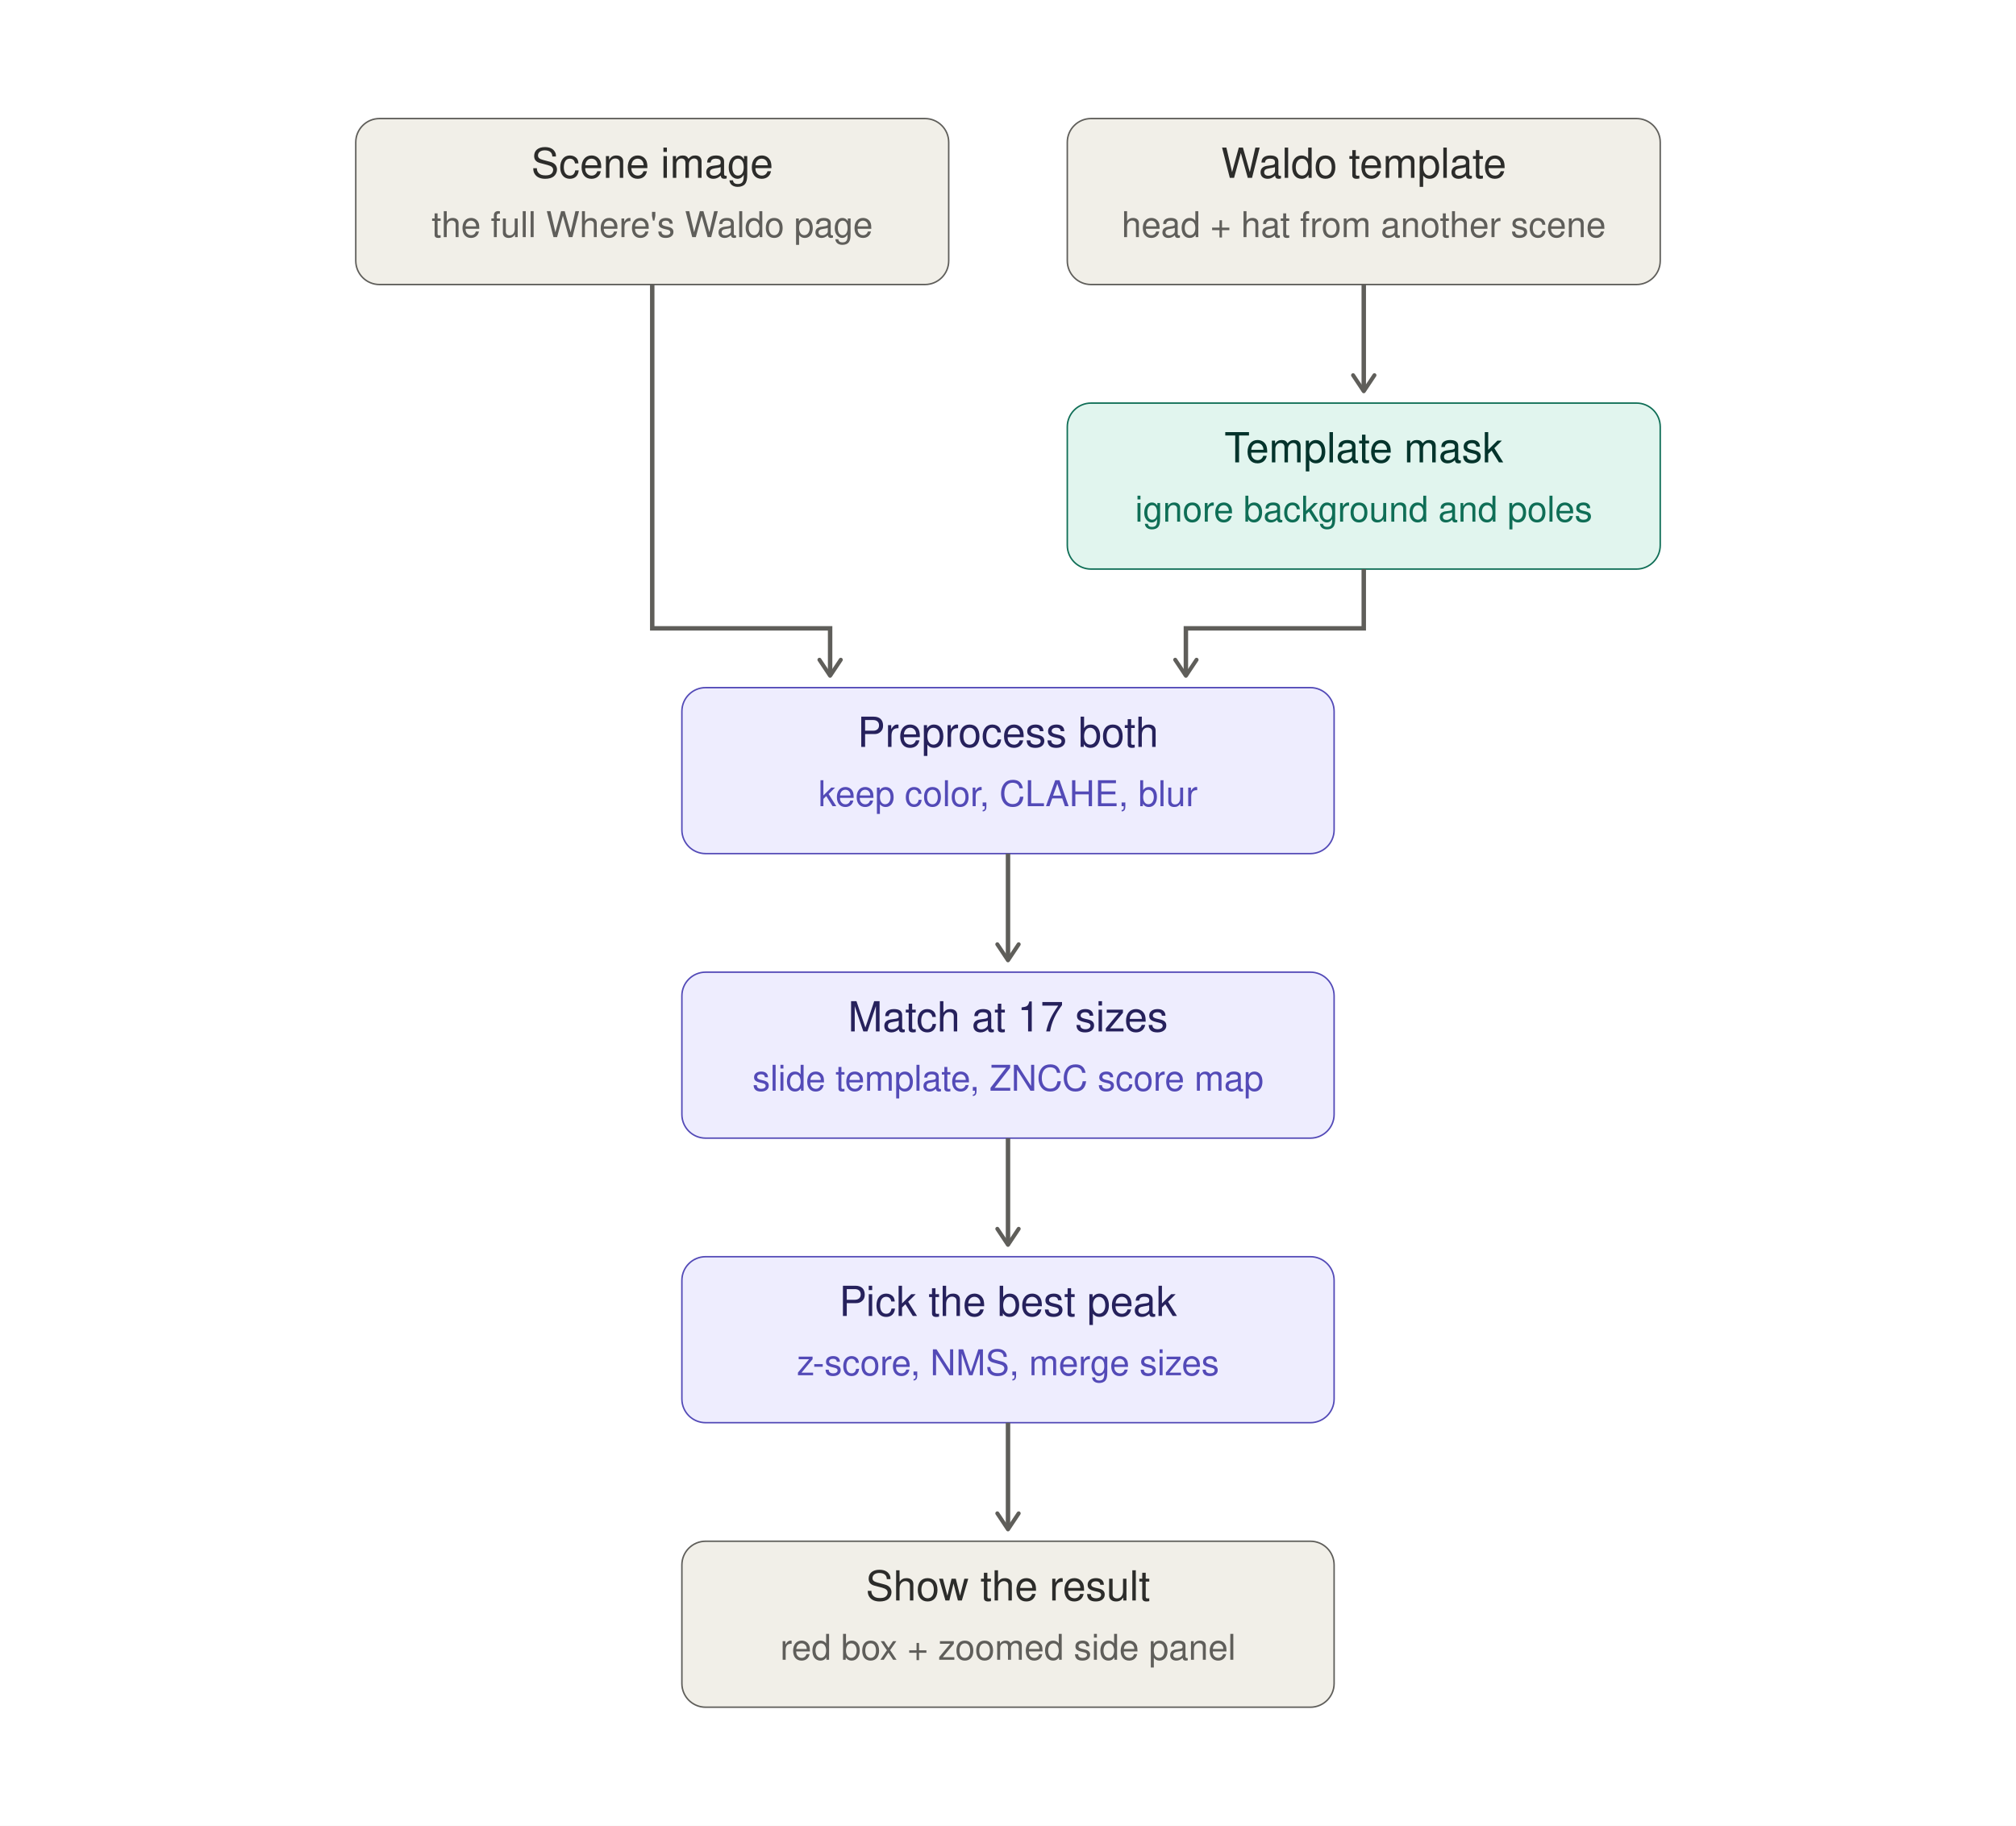
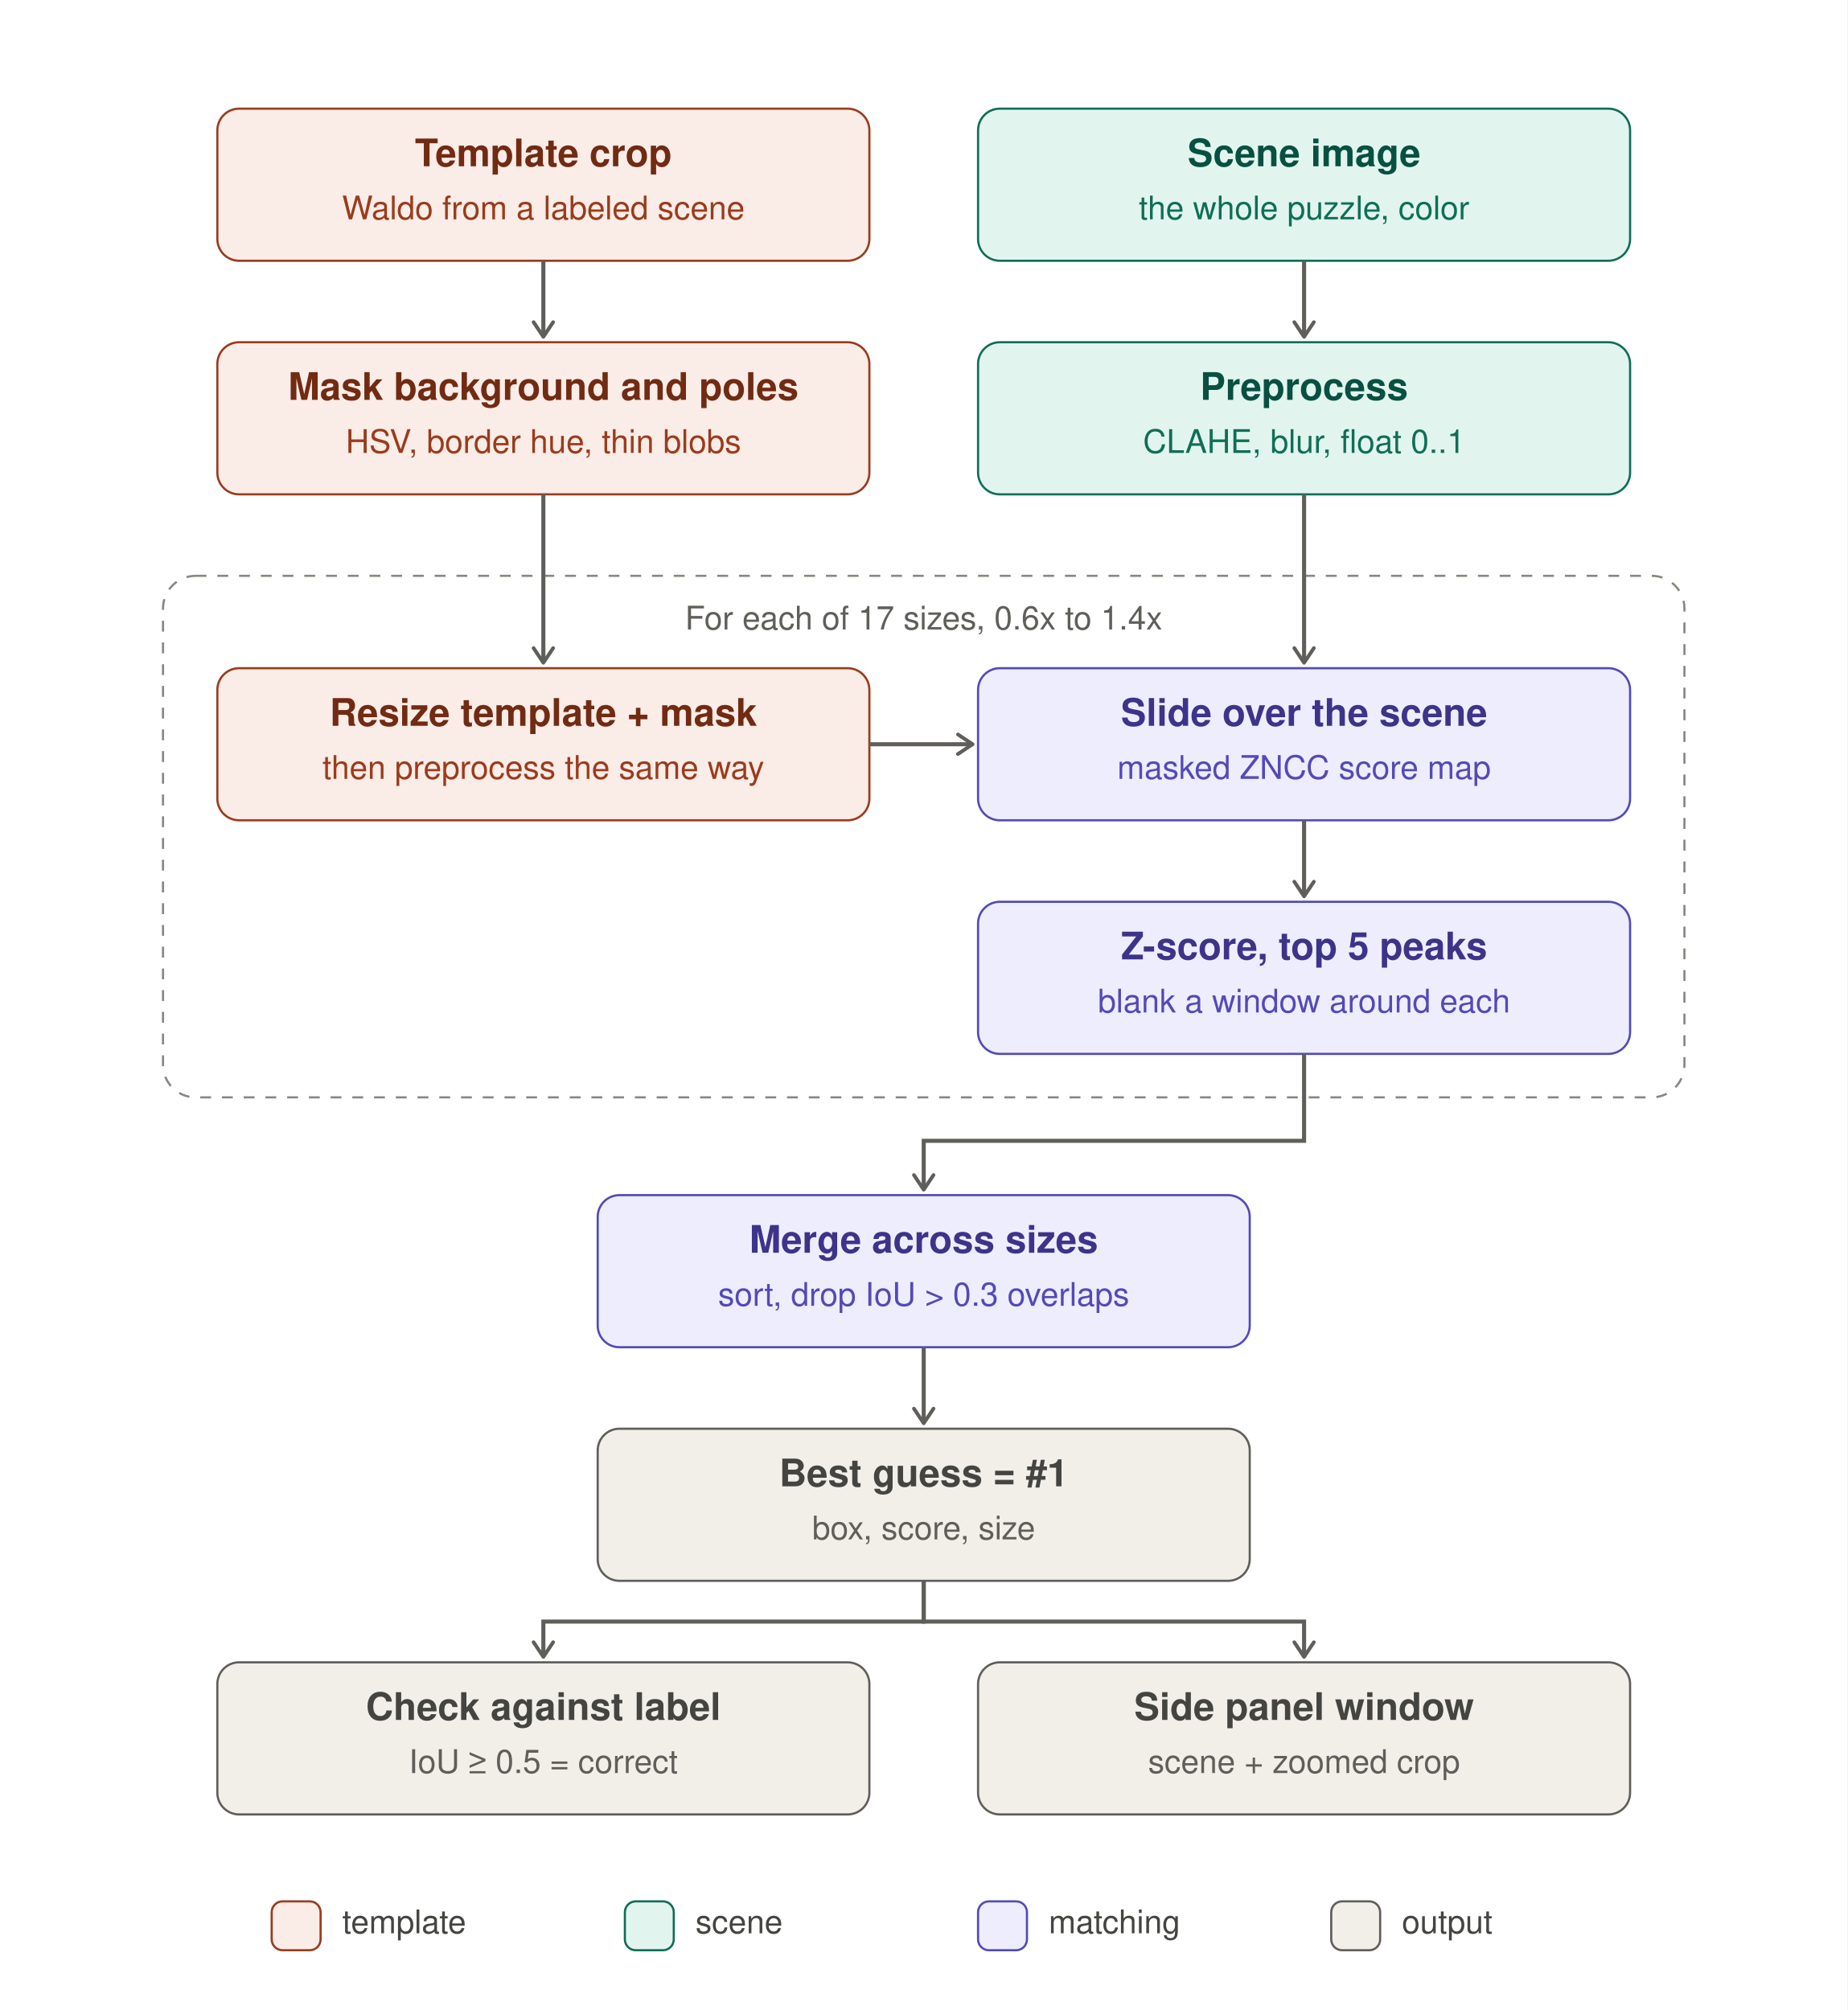
- <svg xmlns="http://www.w3.org/2000/svg" width="680" height="616" viewBox="0 0 680 616" font-family="Helvetica, Arial, sans-serif">
+ <svg xmlns="http://www.w3.org/2000/svg" width="680" height="740" viewBox="0 0 680 740">
  <defs>
    <marker id="arrow" viewBox="0 0 10 10" refX="8" refY="5" markerWidth="6" markerHeight="6" orient="auto-start-reverse">
      <path d="M2 1L8 5L2 9" fill="none" stroke="#5F5E5A" stroke-width="1.5" stroke-linecap="round" stroke-linejoin="round" />
    </marker>
  </defs>
-   <rect width="680" height="616" fill="#FFFFFF" />
-   <rect x="120" y="40" width="200" height="56" rx="8" fill="#F1EFE8" stroke="#5F5E5A" stroke-width="0.5" />
-   <text x="220" y="60" text-anchor="middle" font-size="14" font-weight="500" fill="#2C2C2A">Scene image</text>
-   <text x="220" y="80" text-anchor="middle" font-size="12" fill="#5F5E5A">the full Where's Waldo page</text>
-   <rect x="360" y="40" width="200" height="56" rx="8" fill="#F1EFE8" stroke="#5F5E5A" stroke-width="0.5" />
-   <text x="460" y="60" text-anchor="middle" font-size="14" font-weight="500" fill="#2C2C2A">Waldo template</text>
-   <text x="460" y="80" text-anchor="middle" font-size="12" fill="#5F5E5A">head + hat from another scene</text>
-   <rect x="360" y="136" width="200" height="56" rx="8" fill="#E1F5EE" stroke="#0F6E56" stroke-width="0.5" />
-   <text x="460" y="156" text-anchor="middle" font-size="14" font-weight="500" fill="#04342C">Template mask</text>
-   <text x="460" y="176" text-anchor="middle" font-size="12" fill="#0F6E56">ignore background and poles</text>
-   <rect x="230" y="232" width="220" height="56" rx="8" fill="#EEEDFE" stroke="#534AB7" stroke-width="0.5" />
-   <text x="340" y="252" text-anchor="middle" font-size="14" font-weight="500" fill="#26215C">Preprocess both</text>
-   <text x="340" y="272" text-anchor="middle" font-size="12" fill="#534AB7">keep color, CLAHE, blur</text>
-   <rect x="230" y="328" width="220" height="56" rx="8" fill="#EEEDFE" stroke="#534AB7" stroke-width="0.5" />
-   <text x="340" y="348" text-anchor="middle" font-size="14" font-weight="500" fill="#26215C">Match at 17 sizes</text>
-   <text x="340" y="368" text-anchor="middle" font-size="12" fill="#534AB7">slide template, ZNCC score map</text>
-   <rect x="230" y="424" width="220" height="56" rx="8" fill="#EEEDFE" stroke="#534AB7" stroke-width="0.5" />
-   <text x="340" y="444" text-anchor="middle" font-size="14" font-weight="500" fill="#26215C">Pick the best peak</text>
-   <text x="340" y="464" text-anchor="middle" font-size="12" fill="#534AB7">z-score, NMS, merge sizes</text>
-   <rect x="230" y="520" width="220" height="56" rx="8" fill="#F1EFE8" stroke="#5F5E5A" stroke-width="0.5" />
-   <text x="340" y="540" text-anchor="middle" font-size="14" font-weight="500" fill="#2C2C2A">Show the result</text>
-   <text x="340" y="560" text-anchor="middle" font-size="12" fill="#5F5E5A">red box + zoomed side panel</text>
-   <g fill="none" stroke="#5F5E5A" stroke-width="1.5" marker-end="url(#arrow)">
-     <line x1="460" y1="96" x2="460" y2="132" />
-     <path d="M460 192 L460 212 L400 212 L400 228" />
-     <path d="M220 96 L220 212 L280 212 L280 228" />
-     <line x1="340" y1="288" x2="340" y2="324" />
-     <line x1="340" y1="384" x2="340" y2="420" />
-     <line x1="340" y1="480" x2="340" y2="516" />
-   </g>
+   <rect width="680" height="740" fill="#FFFFFF" />
+   <rect x="80" y="40" width="240" height="56" rx="8" fill="#FAECE7" stroke="#993C1D" stroke-width="0.8" />
+   <text x="200.0" y="58" text-anchor="middle" dominant-baseline="central" font-family="-apple-system, Helvetica, Arial, sans-serif" font-size="14" font-weight="600" fill="#712B13">Template crop</text>
+   <text x="200.0" y="78" text-anchor="middle" dominant-baseline="central" font-family="-apple-system, Helvetica, Arial, sans-serif" font-size="12" fill="#993C1D">Waldo from a labeled scene</text>
+   <rect x="360" y="40" width="240" height="56" rx="8" fill="#E1F5EE" stroke="#0F6E56" stroke-width="0.8" />
+   <text x="480.0" y="58" text-anchor="middle" dominant-baseline="central" font-family="-apple-system, Helvetica, Arial, sans-serif" font-size="14" font-weight="600" fill="#085041">Scene image</text>
+   <text x="480.0" y="78" text-anchor="middle" dominant-baseline="central" font-family="-apple-system, Helvetica, Arial, sans-serif" font-size="12" fill="#0F6E56">the whole puzzle, color</text>
+   <path d="M200 96 L200 124" fill="none" stroke="#5F5E5A" stroke-width="1.5" marker-end="url(#arrow)" />
+   <path d="M480 96 L480 124" fill="none" stroke="#5F5E5A" stroke-width="1.5" marker-end="url(#arrow)" />
+   <rect x="80" y="126" width="240" height="56" rx="8" fill="#FAECE7" stroke="#993C1D" stroke-width="0.8" />
+   <text x="200.0" y="144" text-anchor="middle" dominant-baseline="central" font-family="-apple-system, Helvetica, Arial, sans-serif" font-size="14" font-weight="600" fill="#712B13">Mask background and poles</text>
+   <text x="200.0" y="164" text-anchor="middle" dominant-baseline="central" font-family="-apple-system, Helvetica, Arial, sans-serif" font-size="12" fill="#993C1D">HSV, border hue, thin blobs</text>
+   <rect x="360" y="126" width="240" height="56" rx="8" fill="#E1F5EE" stroke="#0F6E56" stroke-width="0.8" />
+   <text x="480.0" y="144" text-anchor="middle" dominant-baseline="central" font-family="-apple-system, Helvetica, Arial, sans-serif" font-size="14" font-weight="600" fill="#085041">Preprocess</text>
+   <text x="480.0" y="164" text-anchor="middle" dominant-baseline="central" font-family="-apple-system, Helvetica, Arial, sans-serif" font-size="12" fill="#0F6E56">CLAHE, blur, float 0..1</text>
+   <rect x="60" y="212" width="560" height="192" rx="12" fill="none" stroke="#888780" stroke-width="0.8" stroke-dasharray="4 4" />
+   <text x="340" y="229" text-anchor="middle" dominant-baseline="central" font-family="-apple-system, Helvetica, Arial, sans-serif" font-size="12" fill="#5F5E5A">For each of 17 sizes, 0.6x to 1.4x</text>
+   <path d="M200 182 L200 244" fill="none" stroke="#5F5E5A" stroke-width="1.5" marker-end="url(#arrow)" />
+   <path d="M480 182 L480 244" fill="none" stroke="#5F5E5A" stroke-width="1.5" marker-end="url(#arrow)" />
+   <rect x="80" y="246" width="240" height="56" rx="8" fill="#FAECE7" stroke="#993C1D" stroke-width="0.8" />
+   <text x="200.0" y="264" text-anchor="middle" dominant-baseline="central" font-family="-apple-system, Helvetica, Arial, sans-serif" font-size="14" font-weight="600" fill="#712B13">Resize template + mask</text>
+   <text x="200.0" y="284" text-anchor="middle" dominant-baseline="central" font-family="-apple-system, Helvetica, Arial, sans-serif" font-size="12" fill="#993C1D">then preprocess the same way</text>
+   <path d="M320 274 L358 274" fill="none" stroke="#5F5E5A" stroke-width="1.5" marker-end="url(#arrow)" />
+   <rect x="360" y="246" width="240" height="56" rx="8" fill="#EEEDFE" stroke="#534AB7" stroke-width="0.8" />
+   <text x="480.0" y="264" text-anchor="middle" dominant-baseline="central" font-family="-apple-system, Helvetica, Arial, sans-serif" font-size="14" font-weight="600" fill="#3C3489">Slide over the scene</text>
+   <text x="480.0" y="284" text-anchor="middle" dominant-baseline="central" font-family="-apple-system, Helvetica, Arial, sans-serif" font-size="12" fill="#534AB7">masked ZNCC score map</text>
+   <path d="M480 302 L480 330" fill="none" stroke="#5F5E5A" stroke-width="1.5" marker-end="url(#arrow)" />
+   <rect x="360" y="332" width="240" height="56" rx="8" fill="#EEEDFE" stroke="#534AB7" stroke-width="0.8" />
+   <text x="480.0" y="350" text-anchor="middle" dominant-baseline="central" font-family="-apple-system, Helvetica, Arial, sans-serif" font-size="14" font-weight="600" fill="#3C3489">Z-score, top 5 peaks</text>
+   <text x="480.0" y="370" text-anchor="middle" dominant-baseline="central" font-family="-apple-system, Helvetica, Arial, sans-serif" font-size="12" fill="#534AB7">blank a window around each</text>
+   <path d="M480 388 L480 420 L340 420 L340 438" fill="none" stroke="#5F5E5A" stroke-width="1.5" marker-end="url(#arrow)" />
+   <rect x="220" y="440" width="240" height="56" rx="8" fill="#EEEDFE" stroke="#534AB7" stroke-width="0.8" />
+   <text x="340.0" y="458" text-anchor="middle" dominant-baseline="central" font-family="-apple-system, Helvetica, Arial, sans-serif" font-size="14" font-weight="600" fill="#3C3489">Merge across sizes</text>
+   <text x="340.0" y="478" text-anchor="middle" dominant-baseline="central" font-family="-apple-system, Helvetica, Arial, sans-serif" font-size="12" fill="#534AB7">sort, drop IoU &gt; 0.3 overlaps</text>
+   <path d="M340 496 L340 524" fill="none" stroke="#5F5E5A" stroke-width="1.5" marker-end="url(#arrow)" />
+   <rect x="220" y="526" width="240" height="56" rx="8" fill="#F1EFE8" stroke="#5F5E5A" stroke-width="0.8" />
+   <text x="340.0" y="544" text-anchor="middle" dominant-baseline="central" font-family="-apple-system, Helvetica, Arial, sans-serif" font-size="14" font-weight="600" fill="#444441">Best guess = #1</text>
+   <text x="340.0" y="564" text-anchor="middle" dominant-baseline="central" font-family="-apple-system, Helvetica, Arial, sans-serif" font-size="12" fill="#5F5E5A">box, score, size</text>
+   <path d="M340 582 L340 597 L200 597 L200 610" fill="none" stroke="#5F5E5A" stroke-width="1.5" marker-end="url(#arrow)" />
+   <path d="M340 582 L340 597 L480 597 L480 610" fill="none" stroke="#5F5E5A" stroke-width="1.5" marker-end="url(#arrow)" />
+   <rect x="80" y="612" width="240" height="56" rx="8" fill="#F1EFE8" stroke="#5F5E5A" stroke-width="0.8" />
+   <text x="200.0" y="630" text-anchor="middle" dominant-baseline="central" font-family="-apple-system, Helvetica, Arial, sans-serif" font-size="14" font-weight="600" fill="#444441">Check against label</text>
+   <text x="200.0" y="650" text-anchor="middle" dominant-baseline="central" font-family="-apple-system, Helvetica, Arial, sans-serif" font-size="12" fill="#5F5E5A">IoU ≥ 0.5 = correct</text>
+   <rect x="360" y="612" width="240" height="56" rx="8" fill="#F1EFE8" stroke="#5F5E5A" stroke-width="0.8" />
+   <text x="480.0" y="630" text-anchor="middle" dominant-baseline="central" font-family="-apple-system, Helvetica, Arial, sans-serif" font-size="14" font-weight="600" fill="#444441">Side panel window</text>
+   <text x="480.0" y="650" text-anchor="middle" dominant-baseline="central" font-family="-apple-system, Helvetica, Arial, sans-serif" font-size="12" fill="#5F5E5A">scene + zoomed crop</text>
+   <rect x="100" y="700" width="18" height="18" rx="4" fill="#FAECE7" stroke="#993C1D" stroke-width="0.8" />
+   <text x="126" y="709" dominant-baseline="central" font-family="-apple-system, Helvetica, Arial, sans-serif" font-size="12" fill="#444441">template</text>
+   <rect x="230" y="700" width="18" height="18" rx="4" fill="#E1F5EE" stroke="#0F6E56" stroke-width="0.8" />
+   <text x="256" y="709" dominant-baseline="central" font-family="-apple-system, Helvetica, Arial, sans-serif" font-size="12" fill="#444441">scene</text>
+   <rect x="360" y="700" width="18" height="18" rx="4" fill="#EEEDFE" stroke="#534AB7" stroke-width="0.8" />
+   <text x="386" y="709" dominant-baseline="central" font-family="-apple-system, Helvetica, Arial, sans-serif" font-size="12" fill="#444441">matching</text>
+   <rect x="490" y="700" width="18" height="18" rx="4" fill="#F1EFE8" stroke="#5F5E5A" stroke-width="0.8" />
+   <text x="516" y="709" dominant-baseline="central" font-family="-apple-system, Helvetica, Arial, sans-serif" font-size="12" fill="#444441">output</text>
</svg>
